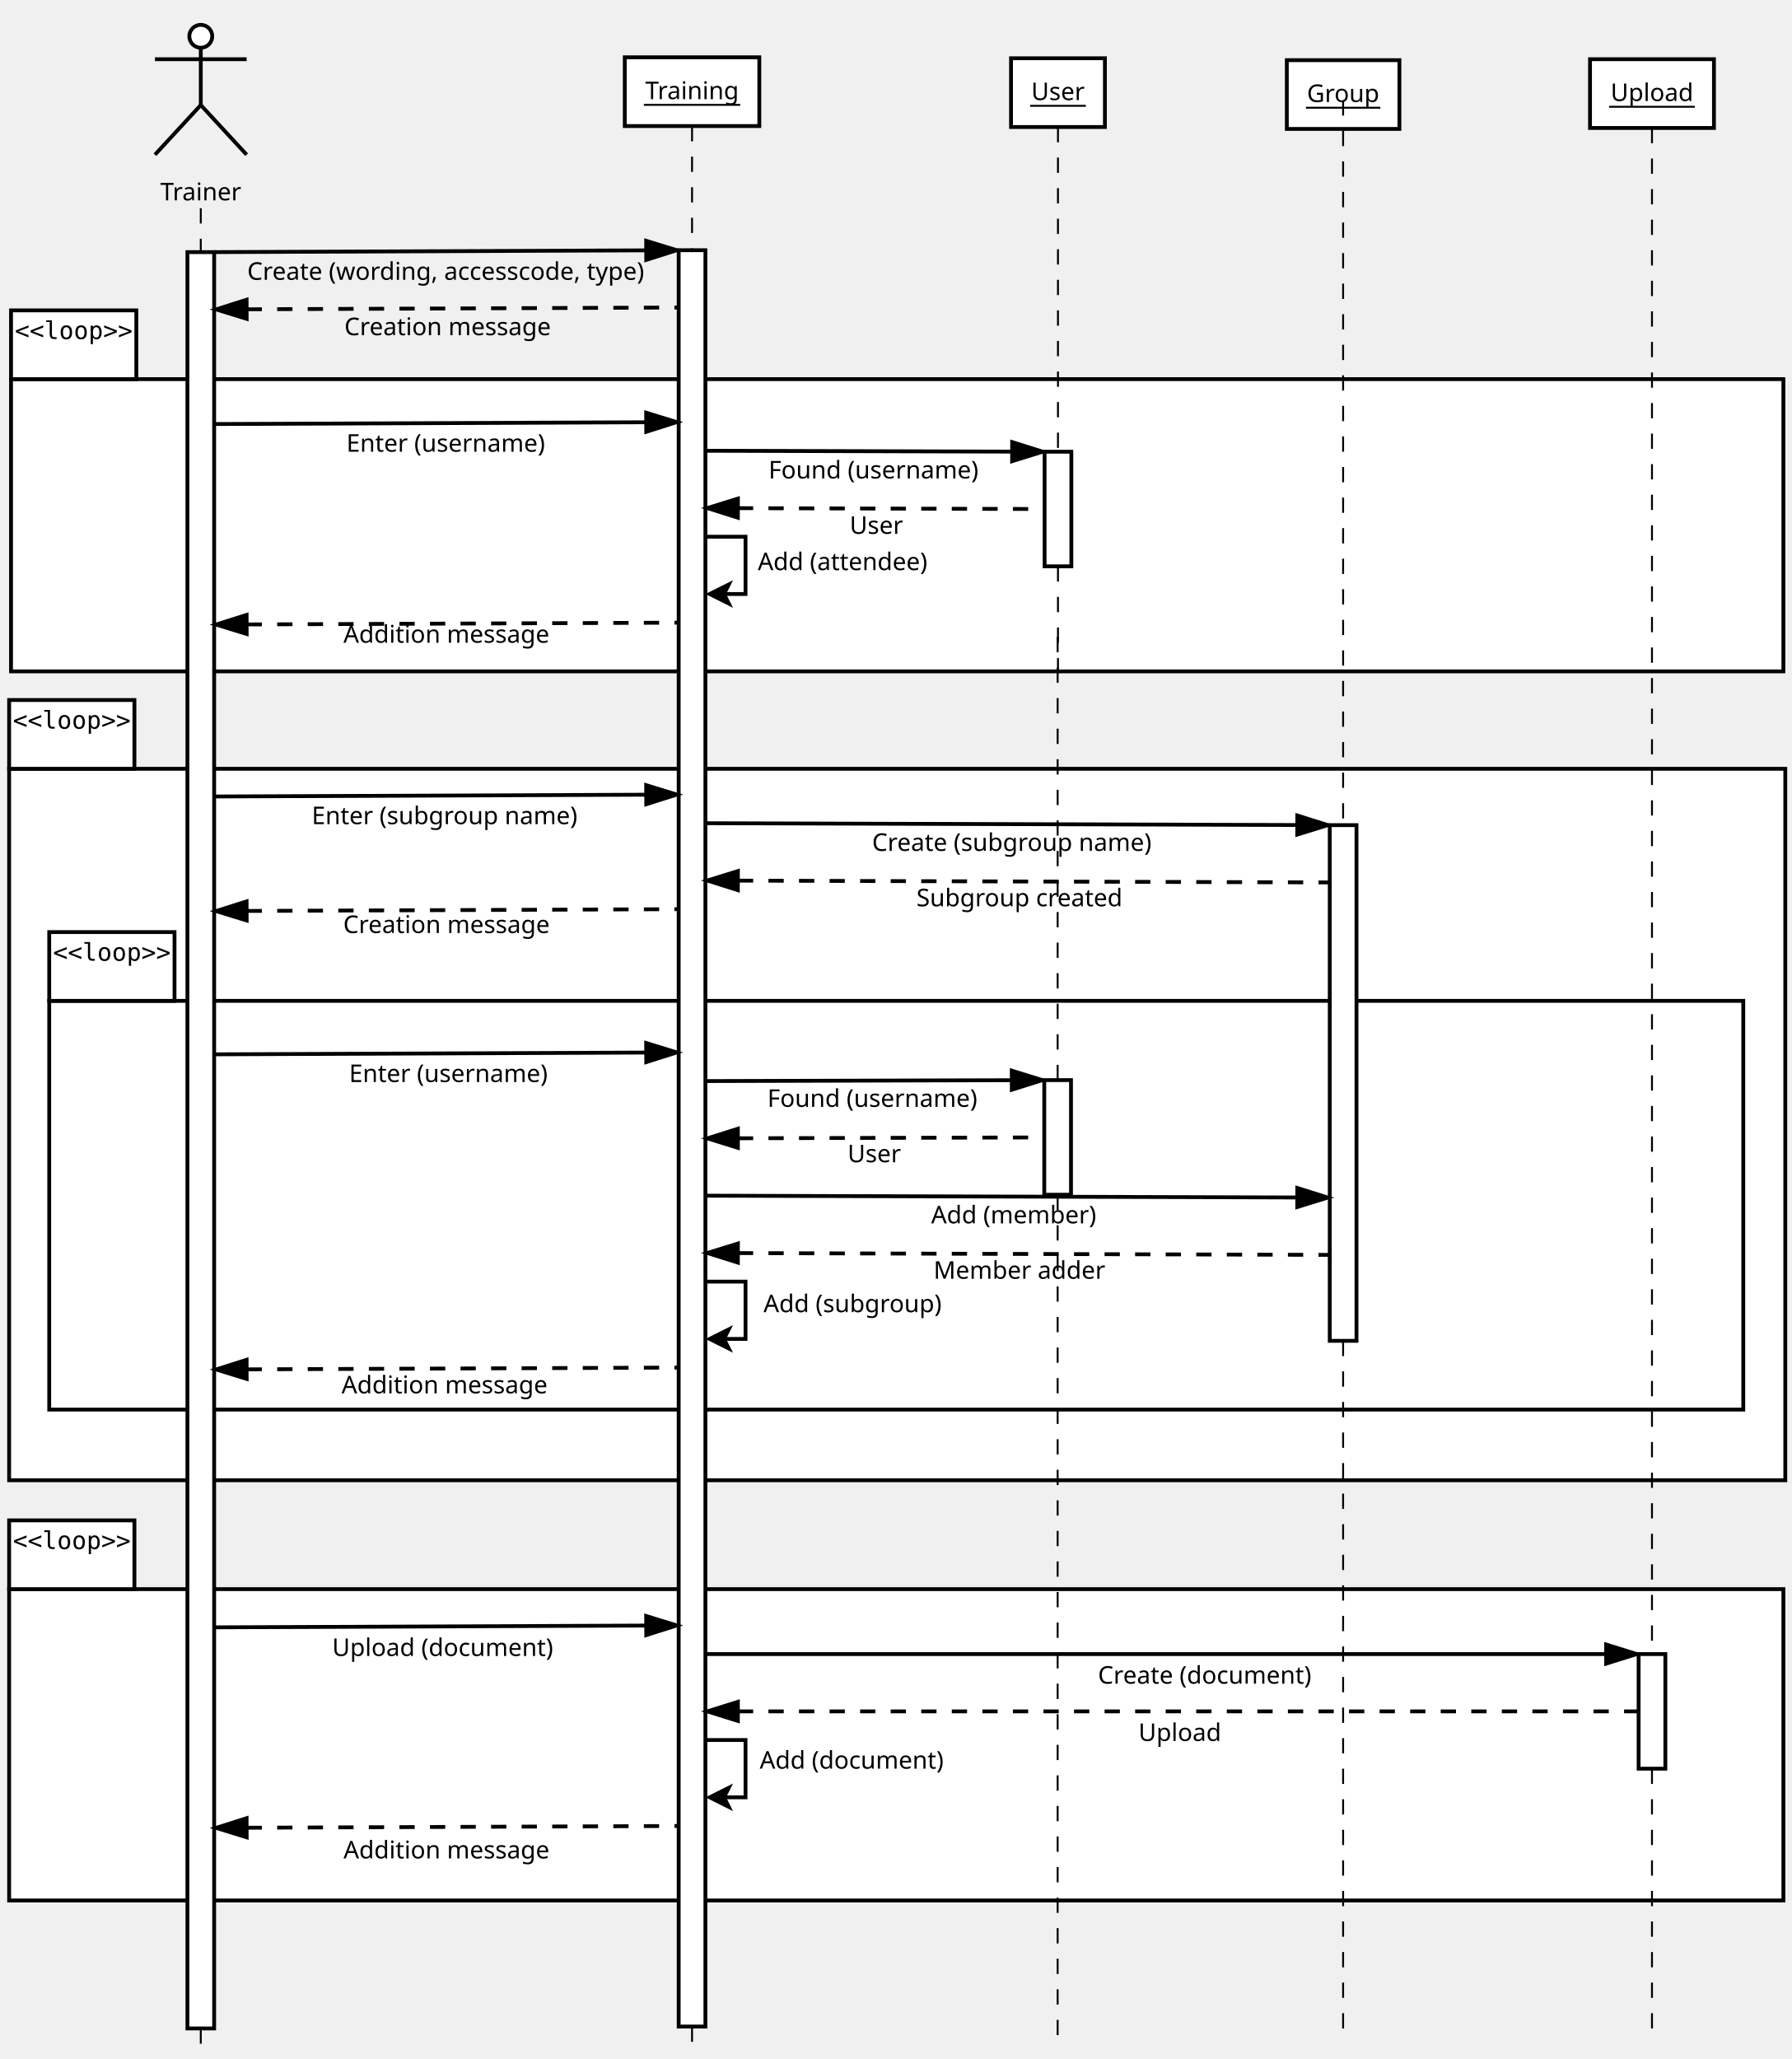
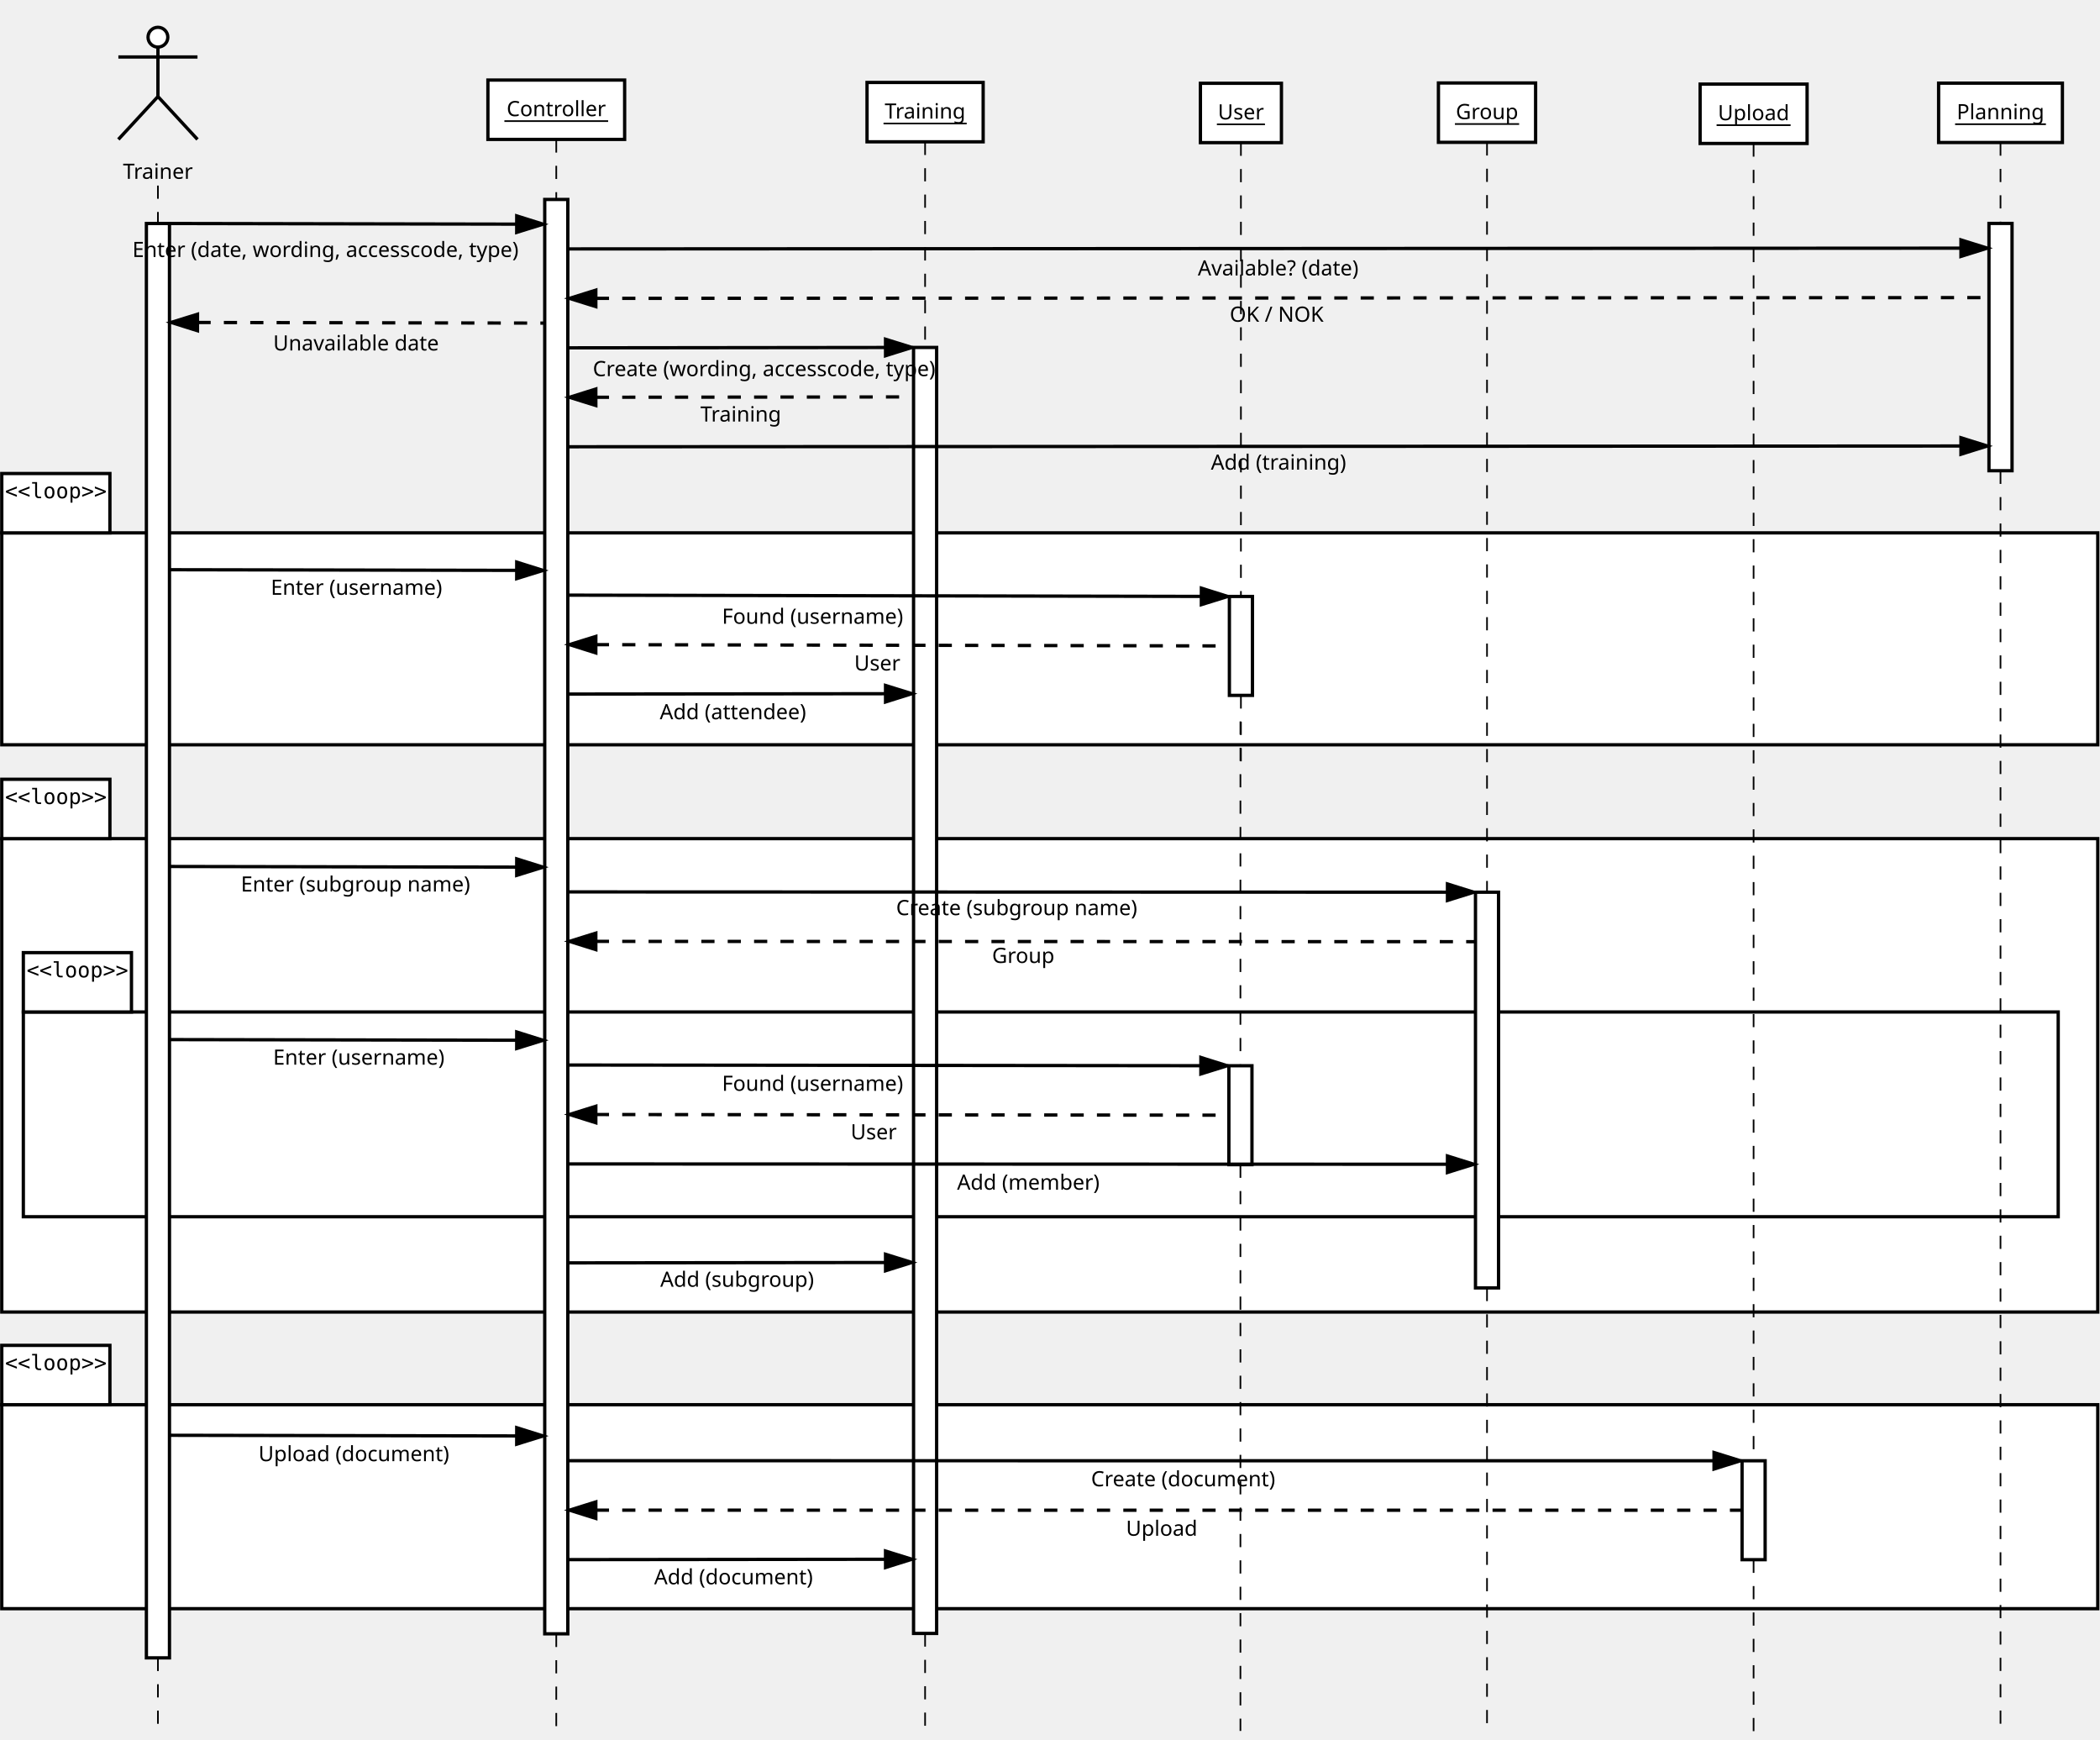
- <svg xmlns="http://www.w3.org/2000/svg" width="47cm" height="54cm" viewBox="29 70 932 1078">
-   <g>
-     <rect style="fill: #ffffff" x="30.65" y="902" width="929" height="163" />
-     <rect style="fill: none; fill-opacity:0; stroke-width: 2; stroke: #000000" x="30.65" y="902" width="929" height="163" />
-     <rect style="fill: #ffffff" x="30.65" y="866" width="65.6" height="36" />
-     <rect style="fill: none; fill-opacity:0; stroke-width: 2; stroke: #000000" x="30.65" y="866" width="65.6" height="36" />
-     <text font-size="12.8" style="fill: #000000;text-anchor:start;font-family:monospace;font-style:normal;font-weight:normal" x="32.65" y="881">&lt;&lt;loop&gt;&gt;</text>
-     <text font-size="12.8" style="fill: #000000;text-anchor:start;font-family:monospace;font-style:normal;font-weight:normal" x="32.65" y="897" />
-   </g>
-   <g>
-     <rect style="fill: #ffffff" x="30.65" y="472.5" width="930" height="372.5" />
-     <rect style="fill: none; fill-opacity:0; stroke-width: 2; stroke: #000000" x="30.65" y="472.5" width="930" height="372.5" />
-     <rect style="fill: #ffffff" x="30.65" y="436.5" width="65.6" height="36" />
-     <rect style="fill: none; fill-opacity:0; stroke-width: 2; stroke: #000000" x="30.65" y="436.5" width="65.6" height="36" />
-     <text font-size="12.8" style="fill: #000000;text-anchor:start;font-family:monospace;font-style:normal;font-weight:normal" x="32.65" y="451.5">&lt;&lt;loop&gt;&gt;</text>
-     <text font-size="12.8" style="fill: #000000;text-anchor:start;font-family:monospace;font-style:normal;font-weight:normal" x="32.65" y="467.5" />
-   </g>
-   <g>
-     <rect style="fill: #ffffff" x="51.65" y="594" width="887" height="214" />
-     <rect style="fill: none; fill-opacity:0; stroke-width: 2; stroke: #000000" x="51.65" y="594" width="887" height="214" />
-     <rect style="fill: #ffffff" x="51.65" y="558" width="65.6" height="36" />
-     <rect style="fill: none; fill-opacity:0; stroke-width: 2; stroke: #000000" x="51.65" y="558" width="65.6" height="36" />
-     <text font-size="12.8" style="fill: #000000;text-anchor:start;font-family:monospace;font-style:normal;font-weight:normal" x="53.65" y="573">&lt;&lt;loop&gt;&gt;</text>
-     <text font-size="12.8" style="fill: #000000;text-anchor:start;font-family:monospace;font-style:normal;font-weight:normal" x="53.65" y="589" />
-   </g>
-   <g>
-     <rect style="fill: #ffffff" x="31.65" y="268.5" width="928" height="153" />
-     <rect style="fill: none; fill-opacity:0; stroke-width: 2; stroke: #000000" x="31.65" y="268.5" width="928" height="153" />
-     <rect style="fill: #ffffff" x="31.65" y="232.5" width="65.6" height="36" />
-     <rect style="fill: none; fill-opacity:0; stroke-width: 2; stroke: #000000" x="31.65" y="232.5" width="65.6" height="36" />
-     <text font-size="12.8" style="fill: #000000;text-anchor:start;font-family:monospace;font-style:normal;font-weight:normal" x="33.65" y="247.5">&lt;&lt;loop&gt;&gt;</text>
-     <text font-size="12.8" style="fill: #000000;text-anchor:start;font-family:monospace;font-style:normal;font-weight:normal" x="33.65" y="263.5" />
-   </g>
-   <g>
-     <ellipse style="fill: #ffffff" cx="131" cy="89" rx="6" ry="6" />
-     <ellipse style="fill: none; fill-opacity:0; stroke-width: 2; stroke: #000000" cx="131" cy="89" rx="6" ry="6" />
-     <line style="fill: none; fill-opacity:0; stroke-width: 2; stroke: #000000" x1="107" y1="101" x2="155" y2="101" />
-     <line style="fill: none; fill-opacity:0; stroke-width: 2; stroke: #000000" x1="131" y1="95" x2="131" y2="125" />
-     <line style="fill: none; fill-opacity:0; stroke-width: 2; stroke: #000000" x1="131" y1="125" x2="107" y2="151" />
-     <line style="fill: none; fill-opacity:0; stroke-width: 2; stroke: #000000" x1="131" y1="125" x2="155" y2="151" />
-     <text font-size="12.8" style="fill: #000000;text-anchor:middle;font-family:sans-serif;font-style:normal;font-weight:normal" x="131" y="174.9">
-       <tspan x="131" y="174.9">Trainer</tspan>
-     </text>
-   </g>
-   <g>
-     <line style="fill: none; fill-opacity:0; stroke-width: 1; stroke-dasharray: 8; stroke: #000000" x1="131" y1="179" x2="131" y2="202" />
-     <line style="fill: none; fill-opacity:0; stroke-width: 1; stroke-dasharray: 8; stroke: #000000" x1="131" y1="1132" x2="131" y2="1147" />
-     <rect style="fill: #ffffff" x="124" y="202" width="14" height="930" />
-     <rect style="fill: none; fill-opacity:0; stroke-width: 2; stroke: #000000" x="124" y="202" width="14" height="930" />
+ <svg xmlns="http://www.w3.org/2000/svg" width="64cm" height="53cm" viewBox="-173 53 1274 1049">
+   <g>
+     <rect style="fill: #ffffff" x="-171.926" y="902" width="1271.57" height="123.716" />
+     <rect style="fill: none; fill-opacity:0; stroke-width: 2; stroke: #000000" x="-171.926" y="902" width="1271.57" height="123.716" />
+     <rect style="fill: #ffffff" x="-171.926" y="866" width="65.6" height="36" />
+     <rect style="fill: none; fill-opacity:0; stroke-width: 2; stroke: #000000" x="-171.926" y="866" width="65.6" height="36" />
+     <text font-size="12.8" style="fill: #000000;text-anchor:start;font-family:monospace;font-style:normal;font-weight:normal" x="-169.926" y="881">&lt;&lt;loop&gt;&gt;</text>
+     <text font-size="12.8" style="fill: #000000;text-anchor:start;font-family:monospace;font-style:normal;font-weight:normal" x="-169.926" y="897" />
+   </g>
+   <g>
+     <rect style="fill: #ffffff" x="-171.926" y="558.65" width="1271.57" height="287.133" />
+     <rect style="fill: none; fill-opacity:0; stroke-width: 2; stroke: #000000" x="-171.926" y="558.65" width="1271.57" height="287.133" />
+     <rect style="fill: #ffffff" x="-171.926" y="522.65" width="65.6" height="36" />
+     <rect style="fill: none; fill-opacity:0; stroke-width: 2; stroke: #000000" x="-171.926" y="522.65" width="65.6" height="36" />
+     <text font-size="12.8" style="fill: #000000;text-anchor:start;font-family:monospace;font-style:normal;font-weight:normal" x="-169.926" y="537.65">&lt;&lt;loop&gt;&gt;</text>
+     <text font-size="12.8" style="fill: #000000;text-anchor:start;font-family:monospace;font-style:normal;font-weight:normal" x="-169.926" y="553.65" />
+   </g>
+   <g>
+     <rect style="fill: #ffffff" x="-158.845" y="663.792" width="1234.49" height="124.193" />
+     <rect style="fill: none; fill-opacity:0; stroke-width: 2; stroke: #000000" x="-158.845" y="663.792" width="1234.49" height="124.193" />
+     <rect style="fill: #ffffff" x="-158.845" y="627.792" width="65.6" height="36" />
+     <rect style="fill: none; fill-opacity:0; stroke-width: 2; stroke: #000000" x="-158.845" y="627.792" width="65.6" height="36" />
+     <text font-size="12.8" style="fill: #000000;text-anchor:start;font-family:monospace;font-style:normal;font-weight:normal" x="-156.845" y="642.792">&lt;&lt;loop&gt;&gt;</text>
+     <text font-size="12.8" style="fill: #000000;text-anchor:start;font-family:monospace;font-style:normal;font-weight:normal" x="-156.845" y="658.792" />
+   </g>
+   <g>
+     <rect style="fill: #ffffff" x="-171.926" y="373.189" width="1271.57" height="128.539" />
+     <rect style="fill: none; fill-opacity:0; stroke-width: 2; stroke: #000000" x="-171.926" y="373.189" width="1271.57" height="128.539" />
+     <rect style="fill: #ffffff" x="-171.926" y="337.189" width="65.6" height="36" />
+     <rect style="fill: none; fill-opacity:0; stroke-width: 2; stroke: #000000" x="-171.926" y="337.189" width="65.6" height="36" />
+     <text font-size="12.8" style="fill: #000000;text-anchor:start;font-family:monospace;font-style:normal;font-weight:normal" x="-169.926" y="352.189">&lt;&lt;loop&gt;&gt;</text>
+     <text font-size="12.8" style="fill: #000000;text-anchor:start;font-family:monospace;font-style:normal;font-weight:normal" x="-169.926" y="368.189" />
+   </g>
+   <g>
+     <line style="fill: none; fill-opacity:0; stroke-width: 1; stroke-dasharray: 8; stroke: #000000" x1="164.472" y1="134.541" x2="164.472" y2="170.963" />
+     <line style="fill: none; fill-opacity:0; stroke-width: 1; stroke-dasharray: 8; stroke: #000000" x1="164.472" y1="1040.96" x2="164.472" y2="1099.53" />
+     <rect style="fill: #ffffff" x="157.472" y="170.963" width="14" height="870" />
+     <rect style="fill: none; fill-opacity:0; stroke-width: 2; stroke: #000000" x="157.472" y="170.963" width="14" height="870" />
+   </g>
+   <g>
+     <ellipse style="fill: #ffffff" cx="-77.189" cy="72.544" rx="6" ry="6" />
+     <ellipse style="fill: none; fill-opacity:0; stroke-width: 2; stroke: #000000" cx="-77.189" cy="72.544" rx="6" ry="6" />
+     <line style="fill: none; fill-opacity:0; stroke-width: 2; stroke: #000000" x1="-101.189" y1="84.544" x2="-53.189" y2="84.544" />
+     <line style="fill: none; fill-opacity:0; stroke-width: 2; stroke: #000000" x1="-77.189" y1="78.544" x2="-77.189" y2="108.544" />
+     <line style="fill: none; fill-opacity:0; stroke-width: 2; stroke: #000000" x1="-77.189" y1="108.544" x2="-101.189" y2="134.544" />
+     <line style="fill: none; fill-opacity:0; stroke-width: 2; stroke: #000000" x1="-77.189" y1="108.544" x2="-53.189" y2="134.544" />
+     <text font-size="12.8" style="fill: #000000;text-anchor:middle;font-family:sans-serif;font-style:normal;font-weight:normal" x="-77.189" y="158.444">
+       <tspan x="-77.189" y="158.444">Trainer</tspan>
+     </text>
+   </g>
+   <g>
+     <line style="fill: none; fill-opacity:0; stroke-width: 1; stroke-dasharray: 8; stroke: #000000" x1="-77.189" y1="162.544" x2="-77.189" y2="185.544" />
+     <line style="fill: none; fill-opacity:0; stroke-width: 1; stroke-dasharray: 8; stroke: #000000" x1="-77.189" y1="1055.54" x2="-77.189" y2="1099.53" />
+     <rect style="fill: #ffffff" x="-84.189" y="185.544" width="14" height="870" />
+     <rect style="fill: none; fill-opacity:0; stroke-width: 2; stroke: #000000" x="-84.189" y="185.544" width="14" height="870" />
  </g>
  <g>
    <rect style="fill: #ffffff" x="353" y="100" width="70.45" height="36" />
    <rect style="fill: none; fill-opacity:0; stroke-width: 2; stroke: #000000" x="353" y="100" width="70.45" height="36" />
    <text font-size="12.8" style="fill: #000000;text-anchor:middle;font-family:sans-serif;font-style:normal;font-weight:normal" x="388.225" y="121.9">
      <tspan x="388.225" y="121.9">Training</tspan>
    </text>
    <line style="fill: none; fill-opacity:0; stroke-width: 1; stroke: #000000" x1="363" y1="124.9" x2="413.45" y2="124.9" />
  </g>
  <g>
-     <line style="fill: none; fill-opacity:0; stroke-width: 1; stroke-dasharray: 8; stroke: #000000" x1="388.226" y1="136" x2="388.226" y2="201" />
-     <line style="fill: none; fill-opacity:0; stroke-width: 1; stroke-dasharray: 8; stroke: #000000" x1="388.226" y1="1131" x2="388.226" y2="1146" />
-     <rect style="fill: #ffffff" x="381.226" y="201" width="14" height="930" />
-     <rect style="fill: none; fill-opacity:0; stroke-width: 2; stroke: #000000" x="381.226" y="201" width="14" height="930" />
-   </g>
-   <g>
-     <line style="fill: none; fill-opacity:0; stroke-width: 2; stroke: #000000" x1="364.226" y1="201.07" x2="138" y2="202" />
-     <polygon style="fill: #000000" points="364.247,206.07 380.226,201.004 364.206,196.07 " />
-     <polygon style="fill: none; fill-opacity:0; stroke-width: 2; stroke: #000000" points="364.247,206.07 380.226,201.004 364.206,196.07 " />
-     <text font-size="12.8" style="fill: #000000;text-anchor:middle;font-family:sans-serif;font-style:normal;font-weight:normal" x="259.25" y="216.5">Create (wording, accesscode, type)</text>
-   </g>
-   <g>
-     <line style="fill: none; fill-opacity:0; stroke-width: 2; stroke-dasharray: 8; stroke: #000000" x1="155" y1="231.93" x2="381.226" y2="231" />
-     <polygon style="fill: #000000" points="154.979,226.93 139,231.996 155.02,236.93 " />
-     <polygon style="fill: none; fill-opacity:0; stroke-width: 2; stroke: #000000" points="154.979,226.93 139,231.996 155.02,236.93 " />
-     <text font-size="12.8" style="fill: #000000;text-anchor:middle;font-family:sans-serif;font-style:normal;font-weight:normal" x="260.25" y="245.5">Creation message</text>
+     <line style="fill: none; fill-opacity:0; stroke-width: 1; stroke-dasharray: 8; stroke: #000000" x1="388.226" y1="136" x2="388.226" y2="260.726" />
+     <line style="fill: none; fill-opacity:0; stroke-width: 1; stroke-dasharray: 8; stroke: #000000" x1="388.226" y1="1040.73" x2="388.226" y2="1099.53" />
+     <rect style="fill: #ffffff" x="381.226" y="260.726" width="14" height="780" />
+     <rect style="fill: none; fill-opacity:0; stroke-width: 2; stroke: #000000" x="381.226" y="260.726" width="14" height="780" />
+   </g>
+   <g>
+     <line style="fill: none; fill-opacity:0; stroke-width: 2; stroke: #000000" x1="140.473" y1="185.932" x2="-70.189" y2="185.544" />
+     <polygon style="fill: #000000" points="140.463,190.932 156.472,185.961 140.482,180.932 " />
+     <polygon style="fill: none; fill-opacity:0; stroke-width: 2; stroke: #000000" points="140.463,190.932 156.472,185.961 140.482,180.932 " />
+     <text font-size="12.8" style="fill: #000000;text-anchor:middle;font-family:sans-serif;font-style:normal;font-weight:normal" x="24.456" y="205.86">Enter (date, wording, accesscode, type)</text>
  </g>
  <g>
    <rect style="fill: #ffffff" x="555.25" y="100.5" width="49.15" height="36" />
    <rect style="fill: none; fill-opacity:0; stroke-width: 2; stroke: #000000" x="555.25" y="100.5" width="49.15" height="36" />
    <text font-size="12.8" style="fill: #000000;text-anchor:middle;font-family:sans-serif;font-style:normal;font-weight:normal" x="579.825" y="122.4">
      <tspan x="579.825" y="122.4">User</tspan>
    </text>
    <line style="fill: none; fill-opacity:0; stroke-width: 1; stroke: #000000" x1="565.25" y1="125.4" x2="594.4" y2="125.4" />
  </g>
  <g>
-     <line style="fill: none; fill-opacity:0; stroke-width: 1; stroke-dasharray: 8; stroke: #000000" x1="579.826" y1="136.5" x2="579.826" y2="306.5" />
-     <line style="fill: none; fill-opacity:0; stroke-width: 1; stroke-dasharray: 8; stroke: #000000" x1="579.826" y1="366.5" x2="579.826" y2="429" />
-     <rect style="fill: #ffffff" x="572.826" y="306.5" width="14" height="60" />
-     <rect style="fill: none; fill-opacity:0; stroke-width: 2; stroke: #000000" x="572.826" y="306.5" width="14" height="60" />
-   </g>
-   <g>
-     <line style="fill: none; fill-opacity:0; stroke-width: 2; stroke: #000000" x1="364.226" y1="291.07" x2="138" y2="292" />
-     <polygon style="fill: #000000" points="364.247,296.07 380.226,291.004 364.206,286.07 " />
-     <polygon style="fill: none; fill-opacity:0; stroke-width: 2; stroke: #000000" points="364.247,296.07 380.226,291.004 364.206,286.07 " />
-     <text font-size="12.8" style="fill: #000000;text-anchor:middle;font-family:sans-serif;font-style:normal;font-weight:normal" x="259.25" y="306.5">Enter (username)</text>
-   </g>
-   <g>
-     <line style="fill: none; fill-opacity:0; stroke-width: 2; stroke: #000000" x1="555.826" y1="306.452" x2="395.226" y2="306" />
-     <polygon style="fill: #000000" points="555.812,311.452 571.826,306.497 555.84,301.452 " />
-     <polygon style="fill: none; fill-opacity:0; stroke-width: 2; stroke: #000000" points="555.812,311.452 571.826,306.497 555.84,301.452 " />
-     <text font-size="12.8" style="fill: #000000;text-anchor:middle;font-family:sans-serif;font-style:normal;font-weight:normal" x="483.25" y="320.5">Found (username)</text>
-   </g>
-   <g>
-     <line style="fill: none; fill-opacity:0; stroke-width: 2; stroke-dasharray: 8; stroke: #000000" x1="412.226" y1="336.048" x2="572.826" y2="336.5" />
-     <polygon style="fill: #000000" points="412.24,331.048 396.226,336.003 412.212,341.048 " />
-     <polygon style="fill: none; fill-opacity:0; stroke-width: 2; stroke: #000000" points="412.24,331.048 396.226,336.003 412.212,341.048 " />
-     <text font-size="12.8" style="fill: #000000;text-anchor:middle;font-family:sans-serif;font-style:normal;font-weight:normal" x="484.75" y="349.5">User</text>
-   </g>
-   <g>
-     <line style="fill: none; fill-opacity:0; stroke-width: 2; stroke-dasharray: 8; stroke: #000000" x1="155" y1="396.93" x2="381.226" y2="396" />
-     <polygon style="fill: #000000" points="154.979,391.93 139,396.996 155.02,401.93 " />
-     <polygon style="fill: none; fill-opacity:0; stroke-width: 2; stroke: #000000" points="154.979,391.93 139,396.996 155.02,401.93 " />
-     <text font-size="12.8" style="fill: #000000;text-anchor:middle;font-family:sans-serif;font-style:normal;font-weight:normal" x="259.612" y="406.5">Addition message</text>
-   </g>
-   <g>
-     <rect style="fill: #ffffff" x="699.65" y="101.5" width="58.95" height="36" />
-     <rect style="fill: none; fill-opacity:0; stroke-width: 2; stroke: #000000" x="699.65" y="101.5" width="58.95" height="36" />
-     <text font-size="12.8" style="fill: #000000;text-anchor:middle;font-family:sans-serif;font-style:normal;font-weight:normal" x="729.125" y="123.4">
-       <tspan x="729.125" y="123.4">Group</tspan>
-     </text>
-     <line style="fill: none; fill-opacity:0; stroke-width: 1; stroke: #000000" x1="709.65" y1="126.4" x2="748.6" y2="126.4" />
-   </g>
-   <g>
-     <line style="fill: none; fill-opacity:0; stroke-width: 1; stroke-dasharray: 8; stroke: #000000" x1="729.126" y1="122.5" x2="729.126" y2="502" />
-     <line style="fill: none; fill-opacity:0; stroke-width: 1; stroke-dasharray: 8; stroke: #000000" x1="729.126" y1="772" x2="729.126" y2="1137.5" />
-     <rect style="fill: #ffffff" x="722.126" y="502" width="14" height="270" />
-     <rect style="fill: none; fill-opacity:0; stroke-width: 2; stroke: #000000" x="722.126" y="502" width="14" height="270" />
-   </g>
-   <g>
-     <line style="fill: none; fill-opacity:0; stroke-width: 2; stroke: #000000" x1="705.126" y1="501.948" x2="395.226" y2="501" />
-     <polygon style="fill: #000000" points="705.111,506.948 721.126,501.997 705.141,496.948 " />
-     <polygon style="fill: none; fill-opacity:0; stroke-width: 2; stroke: #000000" points="705.111,506.948 721.126,501.997 705.141,496.948 " />
-     <text font-size="12.8" style="fill: #000000;text-anchor:middle;font-family:sans-serif;font-style:normal;font-weight:normal" x="555.65" y="515.5">Create (subgroup name)</text>
-   </g>
-   <g>
-     <line style="fill: none; fill-opacity:0; stroke-width: 2; stroke: #000000" x1="364.226" y1="486.07" x2="138" y2="487" />
-     <polygon style="fill: #000000" points="364.247,491.07 380.226,486.004 364.206,481.07 " />
-     <polygon style="fill: none; fill-opacity:0; stroke-width: 2; stroke: #000000" points="364.247,491.07 380.226,486.004 364.206,481.07 " />
-     <text font-size="12.8" style="fill: #000000;text-anchor:middle;font-family:sans-serif;font-style:normal;font-weight:normal" x="258.65" y="501.5">Enter (subgroup name)</text>
-   </g>
-   <g>
-     <line style="fill: none; fill-opacity:0; stroke-width: 2; stroke-dasharray: 8; stroke: #000000" x1="155" y1="546.93" x2="381.226" y2="546" />
-     <polygon style="fill: #000000" points="154.979,541.93 139,546.996 155.02,551.93 " />
-     <polygon style="fill: none; fill-opacity:0; stroke-width: 2; stroke: #000000" points="154.979,541.93 139,546.996 155.02,551.93 " />
-     <text font-size="12.8" style="fill: #000000;text-anchor:middle;font-family:sans-serif;font-style:normal;font-weight:normal" x="259.65" y="558.5">Creation message</text>
-   </g>
-   <g>
-     <line style="fill: none; fill-opacity:0; stroke-width: 2; stroke-dasharray: 8; stroke: #000000" x1="412.226" y1="531.052" x2="722.126" y2="532" />
-     <polygon style="fill: #000000" points="412.241,526.052 396.226,531.003 412.211,536.052 " />
-     <polygon style="fill: none; fill-opacity:0; stroke-width: 2; stroke: #000000" points="412.241,526.052 396.226,531.003 412.211,536.052 " />
-     <text font-size="12.8" style="fill: #000000;text-anchor:middle;font-family:sans-serif;font-style:normal;font-weight:normal" x="559.65" y="544.5">Subgroup created</text>
-   </g>
-   <g>
-     <line style="fill: none; fill-opacity:0; stroke-width: 2; stroke: #000000" x1="364.226" y1="621.07" x2="138" y2="622" />
-     <polygon style="fill: #000000" points="364.247,626.07 380.226,621.004 364.206,616.07 " />
-     <polygon style="fill: none; fill-opacity:0; stroke-width: 2; stroke: #000000" points="364.247,626.07 380.226,621.004 364.206,616.07 " />
-     <text font-size="12.8" style="fill: #000000;text-anchor:middle;font-family:sans-serif;font-style:normal;font-weight:normal" x="260.65" y="636.5">Enter (username)</text>
-   </g>
-   <g>
-     <line style="fill: none; fill-opacity:0; stroke-width: 2; stroke: #000000" x1="555.65" y1="635.548" x2="395.226" y2="636" />
-     <polygon style="fill: #000000" points="555.664,640.548 571.65,635.503 555.636,630.548 " />
-     <polygon style="fill: none; fill-opacity:0; stroke-width: 2; stroke: #000000" points="555.664,640.548 571.65,635.503 555.636,630.548 " />
-     <text font-size="12.8" style="fill: #000000;text-anchor:middle;font-family:sans-serif;font-style:normal;font-weight:normal" x="482.65" y="649.5">Found (username)</text>
-   </g>
-   <g>
-     <line style="fill: none; fill-opacity:0; stroke-width: 1; stroke-dasharray: 8; stroke: #000000" x1="579.65" y1="403.5" x2="579.65" y2="635.5" />
-     <line style="fill: none; fill-opacity:0; stroke-width: 1; stroke-dasharray: 8; stroke: #000000" x1="579.65" y1="695.5" x2="579.65" y2="1142.5" />
-     <rect style="fill: #ffffff" x="572.65" y="635.5" width="14" height="60" />
-     <rect style="fill: none; fill-opacity:0; stroke-width: 2; stroke: #000000" x="572.65" y="635.5" width="14" height="60" />
-   </g>
-   <g>
-     <line style="fill: none; fill-opacity:0; stroke-width: 2; stroke-dasharray: 8; stroke: #000000" x1="412.226" y1="665.952" x2="572.65" y2="665.5" />
-     <polygon style="fill: #000000" points="412.212,660.952 396.226,665.997 412.24,670.952 " />
-     <polygon style="fill: none; fill-opacity:0; stroke-width: 2; stroke: #000000" points="412.212,660.952 396.226,665.997 412.24,670.952 " />
-     <text font-size="12.8" style="fill: #000000;text-anchor:middle;font-family:sans-serif;font-style:normal;font-weight:normal" x="483.65" y="678.5">User</text>
-   </g>
-   <g>
-     <line style="fill: none; fill-opacity:0; stroke-width: 2; stroke: #000000" x1="705.126" y1="696.948" x2="395.226" y2="696" />
-     <polygon style="fill: #000000" points="705.111,701.948 721.126,696.997 705.141,691.948 " />
-     <polygon style="fill: none; fill-opacity:0; stroke-width: 2; stroke: #000000" points="705.111,701.948 721.126,696.997 705.141,691.948 " />
-     <text font-size="12.8" style="fill: #000000;text-anchor:middle;font-family:sans-serif;font-style:normal;font-weight:normal" x="556.65" y="710.5">Add (member)</text>
-   </g>
-   <g>
-     <line style="fill: none; fill-opacity:0; stroke-width: 2; stroke-dasharray: 8; stroke: #000000" x1="412.226" y1="726.052" x2="722.126" y2="727" />
-     <polygon style="fill: #000000" points="412.241,721.052 396.226,726.003 412.211,731.052 " />
-     <polygon style="fill: none; fill-opacity:0; stroke-width: 2; stroke: #000000" points="412.241,721.052 396.226,726.003 412.211,731.052 " />
-     <text font-size="12.8" style="fill: #000000;text-anchor:middle;font-family:sans-serif;font-style:normal;font-weight:normal" x="559.65" y="739.5">Member adder</text>
-   </g>
-   <g>
-     <line style="fill: none; fill-opacity:0; stroke-width: 2; stroke-dasharray: 8; stroke: #000000" x1="155" y1="786.93" x2="381.226" y2="786" />
-     <polygon style="fill: #000000" points="154.979,781.93 139,786.996 155.02,791.93 " />
-     <polygon style="fill: none; fill-opacity:0; stroke-width: 2; stroke: #000000" points="154.979,781.93 139,786.996 155.02,791.93 " />
-     <text font-size="12.8" style="fill: #000000;text-anchor:middle;font-family:sans-serif;font-style:normal;font-weight:normal" x="258.65" y="799.5">Addition message</text>
-   </g>
-   <g>
-     <polyline style="fill: none; fill-opacity:0; stroke-width: 2; stroke: #000000" points="395.226,351 416.226,351 416.226,381 404.962,381 " />
-     <polygon style="fill: #000000" points="397.462,381 407.462,376 404.962,381 407.462,386 " />
-     <polygon style="fill: none; fill-opacity:0; stroke-width: 2; stroke: #000000" points="397.462,381 407.462,376 404.962,381 407.462,386 " />
-   </g>
-   <text font-size="12.8" style="fill: #000000;text-anchor:start;font-family:sans-serif;font-style:normal;font-weight:normal" x="422.65" y="368.5">
-     <tspan x="422.65" y="368.5">Add (attendee)</tspan>
-   </text>
+     <line style="fill: none; fill-opacity:0; stroke-width: 1; stroke-dasharray: 8; stroke: #000000" x1="579.825" y1="136.5" x2="579.825" y2="411.761" />
+     <line style="fill: none; fill-opacity:0; stroke-width: 1; stroke-dasharray: 8; stroke: #000000" x1="579.825" y1="471.761" x2="579.825" y2="514.814" />
+     <rect style="fill: #ffffff" x="572.825" y="411.761" width="14" height="60" />
+     <rect style="fill: none; fill-opacity:0; stroke-width: 2; stroke: #000000" x="572.825" y="411.761" width="14" height="60" />
+   </g>
+   <g>
+     <line style="fill: none; fill-opacity:0; stroke-width: 2; stroke: #000000" x1="140.473" y1="395.932" x2="-70.189" y2="395.544" />
+     <polygon style="fill: #000000" points="140.463,400.932 156.472,395.961 140.482,390.932 " />
+     <polygon style="fill: none; fill-opacity:0; stroke-width: 2; stroke: #000000" points="140.463,400.932 156.472,395.961 140.482,390.932 " />
+     <text font-size="12.8" style="fill: #000000;text-anchor:middle;font-family:sans-serif;font-style:normal;font-weight:normal" x="43.279" y="410.753">Enter (username)</text>
+   </g>
+   <g>
+     <line style="fill: none; fill-opacity:0; stroke-width: 2; stroke: #000000" x1="555.825" y1="411.727" x2="171.472" y2="410.963" />
+     <polygon style="fill: #000000" points="555.815,416.727 571.825,411.759 555.835,406.727 " />
+     <polygon style="fill: none; fill-opacity:0; stroke-width: 2; stroke: #000000" points="555.815,416.727 571.825,411.759 555.835,406.727 " />
+     <text font-size="12.8" style="fill: #000000;text-anchor:middle;font-family:sans-serif;font-style:normal;font-weight:normal" x="319.983" y="428.323">Found (username)</text>
+   </g>
+   <g>
+     <line style="fill: none; fill-opacity:0; stroke-width: 2; stroke-dasharray: 8; stroke: #000000" x1="188.472" y1="440.997" x2="572.825" y2="441.761" />
+     <polygon style="fill: #000000" points="188.482,435.997 172.472,440.965 188.463,445.997 " />
+     <polygon style="fill: none; fill-opacity:0; stroke-width: 2; stroke: #000000" points="188.482,435.997 172.472,440.965 188.463,445.997 " />
+     <text font-size="12.8" style="fill: #000000;text-anchor:middle;font-family:sans-serif;font-style:normal;font-weight:normal" x="359.242" y="456.676">User</text>
+   </g>
+   <g>
+     <rect style="fill: #ffffff" x="699.65" y="100.311" width="58.95" height="36" />
+     <rect style="fill: none; fill-opacity:0; stroke-width: 2; stroke: #000000" x="699.65" y="100.311" width="58.95" height="36" />
+     <text font-size="12.8" style="fill: #000000;text-anchor:middle;font-family:sans-serif;font-style:normal;font-weight:normal" x="729.125" y="122.211">
+       <tspan x="729.125" y="122.211">Group</tspan>
+     </text>
+     <line style="fill: none; fill-opacity:0; stroke-width: 1; stroke: #000000" x1="709.65" y1="125.211" x2="748.6" y2="125.211" />
+   </g>
+   <g>
+     <line style="fill: none; fill-opacity:0; stroke-width: 1; stroke-dasharray: 8; stroke: #000000" x1="729.125" y1="136.311" x2="729.125" y2="591.149" />
+     <line style="fill: none; fill-opacity:0; stroke-width: 1; stroke-dasharray: 8; stroke: #000000" x1="729.125" y1="831.149" x2="729.125" y2="1099.87" />
+     <rect style="fill: #ffffff" x="722.125" y="591.149" width="14" height="240" />
+     <rect style="fill: none; fill-opacity:0; stroke-width: 2; stroke: #000000" x="722.125" y="591.149" width="14" height="240" />
+   </g>
+   <g>
+     <line style="fill: none; fill-opacity:0; stroke-width: 2; stroke: #000000" x1="705.125" y1="591.144" x2="171.472" y2="590.963" />
+     <polygon style="fill: #000000" points="705.123,596.144 721.125,591.149 705.127,586.144 " />
+     <polygon style="fill: none; fill-opacity:0; stroke-width: 2; stroke: #000000" points="705.123,596.144 721.125,591.149 705.127,586.144 " />
+     <text font-size="12.8" style="fill: #000000;text-anchor:middle;font-family:sans-serif;font-style:normal;font-weight:normal" x="443.773" y="605.056">Create (subgroup name)</text>
+   </g>
+   <g>
+     <line style="fill: none; fill-opacity:0; stroke-width: 2; stroke: #000000" x1="140.473" y1="575.932" x2="-70.189" y2="575.544" />
+     <polygon style="fill: #000000" points="140.463,580.932 156.472,575.961 140.482,570.932 " />
+     <polygon style="fill: none; fill-opacity:0; stroke-width: 2; stroke: #000000" points="140.463,580.932 156.472,575.961 140.482,570.932 " />
+     <text font-size="12.8" style="fill: #000000;text-anchor:middle;font-family:sans-serif;font-style:normal;font-weight:normal" x="42.679" y="590.753">Enter (subgroup name)</text>
+   </g>
+   <g>
+     <line style="fill: none; fill-opacity:0; stroke-width: 2; stroke-dasharray: 8; stroke: #000000" x1="188.472" y1="620.969" x2="722.125" y2="621.149" />
+     <polygon style="fill: #000000" points="188.474,615.969 172.472,620.964 188.471,625.969 " />
+     <polygon style="fill: none; fill-opacity:0; stroke-width: 2; stroke: #000000" points="188.474,615.969 172.472,620.964 188.471,625.969 " />
+     <text font-size="12.8" style="fill: #000000;text-anchor:middle;font-family:sans-serif;font-style:normal;font-weight:normal" x="447.773" y="634.056">Group</text>
+   </g>
+   <g>
+     <line style="fill: none; fill-opacity:0; stroke-width: 2; stroke: #000000" x1="140.473" y1="680.932" x2="-70.189" y2="680.544" />
+     <polygon style="fill: #000000" points="140.463,685.932 156.472,680.961 140.482,675.932 " />
+     <polygon style="fill: none; fill-opacity:0; stroke-width: 2; stroke: #000000" points="140.463,685.932 156.472,680.961 140.482,675.932 " />
+     <text font-size="12.8" style="fill: #000000;text-anchor:middle;font-family:sans-serif;font-style:normal;font-weight:normal" x="44.679" y="695.753">Enter (username)</text>
+   </g>
+   <g>
+     <line style="fill: none; fill-opacity:0; stroke-width: 2; stroke: #000000" x1="555.524" y1="696.379" x2="171.472" y2="695.963" />
+     <polygon style="fill: #000000" points="555.519,701.379 571.524,696.397 555.529,691.379 " />
+     <polygon style="fill: none; fill-opacity:0; stroke-width: 2; stroke: #000000" points="555.519,701.379 571.524,696.397 555.529,691.379 " />
+     <text font-size="12.8" style="fill: #000000;text-anchor:middle;font-family:sans-serif;font-style:normal;font-weight:normal" x="319.983" y="711.605">Found (username)</text>
+   </g>
+   <g>
+     <line style="fill: none; fill-opacity:0; stroke-width: 1; stroke-dasharray: 8; stroke: #000000" x1="579.524" y1="487.551" x2="579.524" y2="696.398" />
+     <line style="fill: none; fill-opacity:0; stroke-width: 1; stroke-dasharray: 8; stroke: #000000" x1="579.524" y1="756.398" x2="579.524" y2="1099.87" />
+     <rect style="fill: #ffffff" x="572.524" y="696.398" width="14" height="60" />
+     <rect style="fill: none; fill-opacity:0; stroke-width: 2; stroke: #000000" x="572.524" y="696.398" width="14" height="60" />
+   </g>
+   <g>
+     <line style="fill: none; fill-opacity:0; stroke-width: 2; stroke-dasharray: 8; stroke: #000000" x1="188.472" y1="725.982" x2="572.524" y2="726.398" />
+     <polygon style="fill: #000000" points="188.478,720.982 172.472,725.964 188.467,730.982 " />
+     <polygon style="fill: none; fill-opacity:0; stroke-width: 2; stroke: #000000" points="188.478,720.982 172.472,725.964 188.467,730.982 " />
+     <text font-size="12.8" style="fill: #000000;text-anchor:middle;font-family:sans-serif;font-style:normal;font-weight:normal" x="357.061" y="741.049">User</text>
+   </g>
+   <g>
+     <line style="fill: none; fill-opacity:0; stroke-width: 2; stroke: #000000" x1="705.125" y1="756.144" x2="171.472" y2="755.963" />
+     <polygon style="fill: #000000" points="705.123,761.144 721.125,756.149 705.127,751.144 " />
+     <polygon style="fill: none; fill-opacity:0; stroke-width: 2; stroke: #000000" points="705.123,761.144 721.125,756.149 705.127,751.144 " />
+     <text font-size="12.8" style="fill: #000000;text-anchor:middle;font-family:sans-serif;font-style:normal;font-weight:normal" x="450.844" y="771.583">Add (member)</text>
+   </g>
  <g>
    <rect style="fill: #ffffff" x="858.4" y="101" width="64.9" height="36" />
    <rect style="fill: none; fill-opacity:0; stroke-width: 2; stroke: #000000" x="858.4" y="101" width="64.9" height="36" />
    <text font-size="12.8" style="fill: #000000;text-anchor:middle;font-family:sans-serif;font-style:normal;font-weight:normal" x="890.85" y="122.9">
      <tspan x="890.85" y="122.9">Upload</tspan>
    </text>
    <line style="fill: none; fill-opacity:0; stroke-width: 1; stroke: #000000" x1="868.4" y1="125.9" x2="913.3" y2="125.9" />
  </g>
  <g>
    <line style="fill: none; fill-opacity:0; stroke-width: 1; stroke-dasharray: 8; stroke: #000000" x1="890.85" y1="137" x2="890.85" y2="936" />
-     <line style="fill: none; fill-opacity:0; stroke-width: 1; stroke-dasharray: 8; stroke: #000000" x1="890.85" y1="996" x2="890.85" y2="1133.5" />
+     <line style="fill: none; fill-opacity:0; stroke-width: 1; stroke-dasharray: 8; stroke: #000000" x1="890.85" y1="996" x2="890.85" y2="1101.51" />
    <rect style="fill: #ffffff" x="883.85" y="936" width="14" height="60" />
    <rect style="fill: none; fill-opacity:0; stroke-width: 2; stroke: #000000" x="883.85" y="936" width="14" height="60" />
  </g>
  <g>
-     <line style="fill: none; fill-opacity:0; stroke-width: 2; stroke: #000000" x1="364.226" y1="921.07" x2="138" y2="922" />
-     <polygon style="fill: #000000" points="364.247,926.07 380.226,921.004 364.206,916.07 " />
-     <polygon style="fill: none; fill-opacity:0; stroke-width: 2; stroke: #000000" points="364.247,926.07 380.226,921.004 364.206,916.07 " />
-     <text font-size="12.8" style="fill: #000000;text-anchor:middle;font-family:sans-serif;font-style:normal;font-weight:normal" x="257.65" y="937">Upload (document)</text>
-   </g>
-   <g>
-     <line style="fill: none; fill-opacity:0; stroke-width: 2; stroke: #000000" x1="866.85" y1="936" x2="395.226" y2="936" />
-     <polygon style="fill: #000000" points="866.85,941 882.85,936 866.85,931 " />
-     <polygon style="fill: none; fill-opacity:0; stroke-width: 2; stroke: #000000" points="866.85,941 882.85,936 866.85,931 " />
-     <text font-size="12.8" style="fill: #000000;text-anchor:middle;font-family:sans-serif;font-style:normal;font-weight:normal" x="656.65" y="951.5">Create (document)</text>
-   </g>
-   <g>
-     <line style="fill: none; fill-opacity:0; stroke-width: 2; stroke-dasharray: 8; stroke: #000000" x1="412.226" y1="966" x2="883.85" y2="966" />
-     <polygon style="fill: #000000" points="412.226,961 396.226,966 412.226,971 " />
-     <polygon style="fill: none; fill-opacity:0; stroke-width: 2; stroke: #000000" points="412.226,961 396.226,966 412.226,971 " />
-     <text font-size="12.8" style="fill: #000000;text-anchor:middle;font-family:sans-serif;font-style:normal;font-weight:normal" x="643.65" y="981.5">Upload</text>
-   </g>
-   <g>
-     <polyline style="fill: none; fill-opacity:0; stroke-width: 2; stroke: #000000" points="395.226,981 416.226,981 416.226,1011 404.962,1011 " />
-     <polygon style="fill: #000000" points="397.462,1011 407.462,1006 404.962,1011 407.462,1016 " />
-     <polygon style="fill: none; fill-opacity:0; stroke-width: 2; stroke: #000000" points="397.462,1011 407.462,1006 404.962,1011 407.462,1016 " />
-   </g>
-   <text font-size="12.8" style="fill: #000000;text-anchor:start;font-family:sans-serif;font-style:normal;font-weight:normal" x="423.65" y="996">
-     <tspan x="423.65" y="996">Add (document)</tspan>
-   </text>
-   <g>
-     <line style="fill: none; fill-opacity:0; stroke-width: 2; stroke-dasharray: 8; stroke: #000000" x1="155" y1="1026.93" x2="381.226" y2="1026" />
-     <polygon style="fill: #000000" points="154.979,1021.93 139,1027 155.02,1031.93 " />
-     <polygon style="fill: none; fill-opacity:0; stroke-width: 2; stroke: #000000" points="154.979,1021.93 139,1027 155.02,1031.93 " />
-     <text font-size="12.8" style="fill: #000000;text-anchor:middle;font-family:sans-serif;font-style:normal;font-weight:normal" x="259.65" y="1043">Addition message</text>
-   </g>
-   <g>
-     <polyline style="fill: none; fill-opacity:0; stroke-width: 2; stroke: #000000" points="395.226,741 416.226,741 416.226,771 404.962,771 " />
-     <polygon style="fill: #000000" points="397.462,771 407.462,766 404.962,771 407.462,776 " />
-     <polygon style="fill: none; fill-opacity:0; stroke-width: 2; stroke: #000000" points="397.462,771 407.462,766 404.962,771 407.462,776 " />
-   </g>
-   <text font-size="12.8" style="fill: #000000;text-anchor:start;font-family:sans-serif;font-style:normal;font-weight:normal" x="425.65" y="757">
-     <tspan x="425.65" y="757">Add (subgroup)</tspan>
-   </text>
+     <line style="fill: none; fill-opacity:0; stroke-width: 2; stroke: #000000" x1="140.473" y1="920.932" x2="-70.189" y2="920.544" />
+     <polygon style="fill: #000000" points="140.463,925.932 156.472,920.961 140.482,915.932 " />
+     <polygon style="fill: none; fill-opacity:0; stroke-width: 2; stroke: #000000" points="140.463,925.932 156.472,920.961 140.482,915.932 " />
+     <text font-size="12.8" style="fill: #000000;text-anchor:middle;font-family:sans-serif;font-style:normal;font-weight:normal" x="41.679" y="936.253">Upload (document)</text>
+   </g>
+   <g>
+     <line style="fill: none; fill-opacity:0; stroke-width: 2; stroke: #000000" x1="866.85" y1="935.999" x2="171.472" y2="935.963" />
+     <polygon style="fill: #000000" points="866.85,940.999 882.85,936 866.85,930.999 " />
+     <polygon style="fill: none; fill-opacity:0; stroke-width: 2; stroke: #000000" points="866.85,940.999 882.85,936 866.85,930.999 " />
+     <text font-size="12.8" style="fill: #000000;text-anchor:middle;font-family:sans-serif;font-style:normal;font-weight:normal" x="544.773" y="951.482">Create (document)</text>
+   </g>
+   <g>
+     <line style="fill: none; fill-opacity:0; stroke-width: 2; stroke-dasharray: 8; stroke: #000000" x1="188.472" y1="965.964" x2="883.85" y2="966" />
+     <polygon style="fill: #000000" points="188.473,960.964 172.472,965.963 188.472,970.964 " />
+     <polygon style="fill: none; fill-opacity:0; stroke-width: 2; stroke: #000000" points="188.473,960.964 172.472,965.963 188.472,970.964 " />
+     <text font-size="12.8" style="fill: #000000;text-anchor:middle;font-family:sans-serif;font-style:normal;font-weight:normal" x="531.773" y="981.482">Upload</text>
+   </g>
+   <g>
+     <rect style="fill: #ffffff" x="122.997" y="98.541" width="82.95" height="36" />
+     <rect style="fill: none; fill-opacity:0; stroke-width: 2; stroke: #000000" x="122.997" y="98.541" width="82.95" height="36" />
+     <text font-size="12.8" style="fill: #000000;text-anchor:middle;font-family:sans-serif;font-style:normal;font-weight:normal" x="164.472" y="120.441">
+       <tspan x="164.472" y="120.441">Controller</tspan>
+     </text>
+     <line style="fill: none; fill-opacity:0; stroke-width: 1; stroke: #000000" x1="132.997" y1="123.441" x2="195.947" y2="123.441" />
+   </g>
+   <g>
+     <line style="fill: none; fill-opacity:0; stroke-width: 2; stroke: #000000" x1="364.226" y1="260.745" x2="171.472" y2="260.963" />
+     <polygon style="fill: #000000" points="364.232,265.745 380.226,260.727 364.22,255.745 " />
+     <polygon style="fill: none; fill-opacity:0; stroke-width: 2; stroke: #000000" points="364.232,265.745 380.226,260.727 364.22,255.745 " />
+     <text font-size="12.8" style="fill: #000000;text-anchor:middle;font-family:sans-serif;font-style:normal;font-weight:normal" x="290.54" y="278.128">Create (wording, accesscode, type)</text>
+   </g>
+   <g>
+     <line style="fill: none; fill-opacity:0; stroke-width: 2; stroke-dasharray: 8; stroke: #000000" x1="188.472" y1="290.944" x2="381.226" y2="290.726" />
+     <polygon style="fill: #000000" points="188.467,285.944 172.472,290.962 188.478,295.944 " />
+     <polygon style="fill: none; fill-opacity:0; stroke-width: 2; stroke: #000000" points="188.467,285.944 172.472,290.962 188.478,295.944 " />
+     <text font-size="12.8" style="fill: #000000;text-anchor:middle;font-family:sans-serif;font-style:normal;font-weight:normal" x="276.407" y="305.67">Training</text>
+   </g>
+   <g>
+     <line style="fill: none; fill-opacity:0; stroke-width: 2; stroke: #000000" x1="364.226" y1="470.745" x2="171.472" y2="470.963" />
+     <polygon style="fill: #000000" points="364.232,475.745 380.226,470.727 364.22,465.745 " />
+     <polygon style="fill: none; fill-opacity:0; stroke-width: 2; stroke: #000000" points="364.232,475.745 380.226,470.727 364.22,465.745 " />
+     <text font-size="12.8" style="fill: #000000;text-anchor:middle;font-family:sans-serif;font-style:normal;font-weight:normal" x="271.65" y="486.239">Add (attendee)</text>
+   </g>
+   <g>
+     <rect style="fill: #ffffff" x="1003.09" y="100.421" width="75.1" height="36" />
+     <rect style="fill: none; fill-opacity:0; stroke-width: 2; stroke: #000000" x="1003.09" y="100.421" width="75.1" height="36" />
+     <text font-size="12.8" style="fill: #000000;text-anchor:middle;font-family:sans-serif;font-style:normal;font-weight:normal" x="1040.64" y="122.321">
+       <tspan x="1040.64" y="122.321">Planning</tspan>
+     </text>
+     <line style="fill: none; fill-opacity:0; stroke-width: 1; stroke: #000000" x1="1013.09" y1="125.321" x2="1068.19" y2="125.321" />
+   </g>
+   <g>
+     <line style="fill: none; fill-opacity:0; stroke-width: 1; stroke-dasharray: 8; stroke: #000000" x1="1040.64" y1="136.421" x2="1040.64" y2="185.495" />
+     <line style="fill: none; fill-opacity:0; stroke-width: 1; stroke-dasharray: 8; stroke: #000000" x1="1040.64" y1="335.495" x2="1040.64" y2="1099.33" />
+     <rect style="fill: #ffffff" x="1033.64" y="185.495" width="14" height="150" />
+     <rect style="fill: none; fill-opacity:0; stroke-width: 2; stroke: #000000" x="1033.64" y="185.495" width="14" height="150" />
+   </g>
+   <g>
+     <line style="fill: none; fill-opacity:0; stroke-width: 2; stroke: #000000" x1="1016.64" y1="200.504" x2="171.472" y2="200.963" />
+     <polygon style="fill: #000000" points="1016.64,205.504 1032.64,200.496 1016.64,195.504 " />
+     <polygon style="fill: none; fill-opacity:0; stroke-width: 2; stroke: #000000" points="1016.64,205.504 1032.64,200.496 1016.64,195.504 " />
+     <text font-size="12.8" style="fill: #000000;text-anchor:middle;font-family:sans-serif;font-style:normal;font-weight:normal" x="602.425" y="217.053">Available? (date)</text>
+   </g>
+   <g>
+     <line style="fill: none; fill-opacity:0; stroke-width: 2; stroke-dasharray: 8; stroke: #000000" x1="188.472" y1="230.954" x2="1033.64" y2="230.495" />
+     <polygon style="fill: #000000" points="188.47,225.954 172.472,230.963 188.475,235.954 " />
+     <polygon style="fill: none; fill-opacity:0; stroke-width: 2; stroke: #000000" points="188.47,225.954 172.472,230.963 188.475,235.954 " />
+     <text font-size="12.8" style="fill: #000000;text-anchor:middle;font-family:sans-serif;font-style:normal;font-weight:normal" x="601.512" y="245.139">OK / NOK</text>
+   </g>
+   <g>
+     <line style="fill: none; fill-opacity:0; stroke-width: 2; stroke: #000000" x1="364.226" y1="815.745" x2="171.472" y2="815.963" />
+     <polygon style="fill: #000000" points="364.232,820.745 380.226,815.727 364.22,810.745 " />
+     <polygon style="fill: none; fill-opacity:0; stroke-width: 2; stroke: #000000" points="364.232,820.745 380.226,815.727 364.22,810.745 " />
+     <text font-size="12.8" style="fill: #000000;text-anchor:middle;font-family:sans-serif;font-style:normal;font-weight:normal" x="274.182" y="830.456">Add (subgroup)</text>
+   </g>
+   <g>
+     <line style="fill: none; fill-opacity:0; stroke-width: 2; stroke: #000000" x1="364.226" y1="995.745" x2="171.472" y2="995.963" />
+     <polygon style="fill: #000000" points="364.232,1000.74 380.226,995.727 364.22,990.745 " />
+     <polygon style="fill: none; fill-opacity:0; stroke-width: 2; stroke: #000000" points="364.232,1000.74 380.226,995.727 364.22,990.745 " />
+     <text font-size="12.8" style="fill: #000000;text-anchor:middle;font-family:sans-serif;font-style:normal;font-weight:normal" x="272.001" y="1010.93">Add (document)</text>
+   </g>
+   <g>
+     <line style="fill: none; fill-opacity:0; stroke-width: 2; stroke: #000000" x1="1016.64" y1="320.504" x2="171.472" y2="320.963" />
+     <polygon style="fill: #000000" points="1016.64,325.504 1032.64,320.496 1016.64,315.504 " />
+     <polygon style="fill: none; fill-opacity:0; stroke-width: 2; stroke: #000000" points="1016.64,325.504 1032.64,320.496 1016.64,315.504 " />
+     <text font-size="12.8" style="fill: #000000;text-anchor:middle;font-family:sans-serif;font-style:normal;font-weight:normal" x="602.642" y="334.855">Add (training)</text>
+   </g>
+   <g>
+     <line style="fill: none; fill-opacity:0; stroke-width: 2; stroke-dasharray: 8; stroke: #000000" x1="-53.189" y1="245.575" x2="157.472" y2="245.963" />
+     <polygon style="fill: #000000" points="-53.18,240.575 -69.189,245.546 -53.199,250.575 " />
+     <polygon style="fill: none; fill-opacity:0; stroke-width: 2; stroke: #000000" points="-53.18,240.575 -69.189,245.546 -53.199,250.575 " />
+     <text font-size="12.8" style="fill: #000000;text-anchor:middle;font-family:sans-serif;font-style:normal;font-weight:normal" x="42.995" y="262.566">Unavailable date</text>
+   </g>
</svg>
